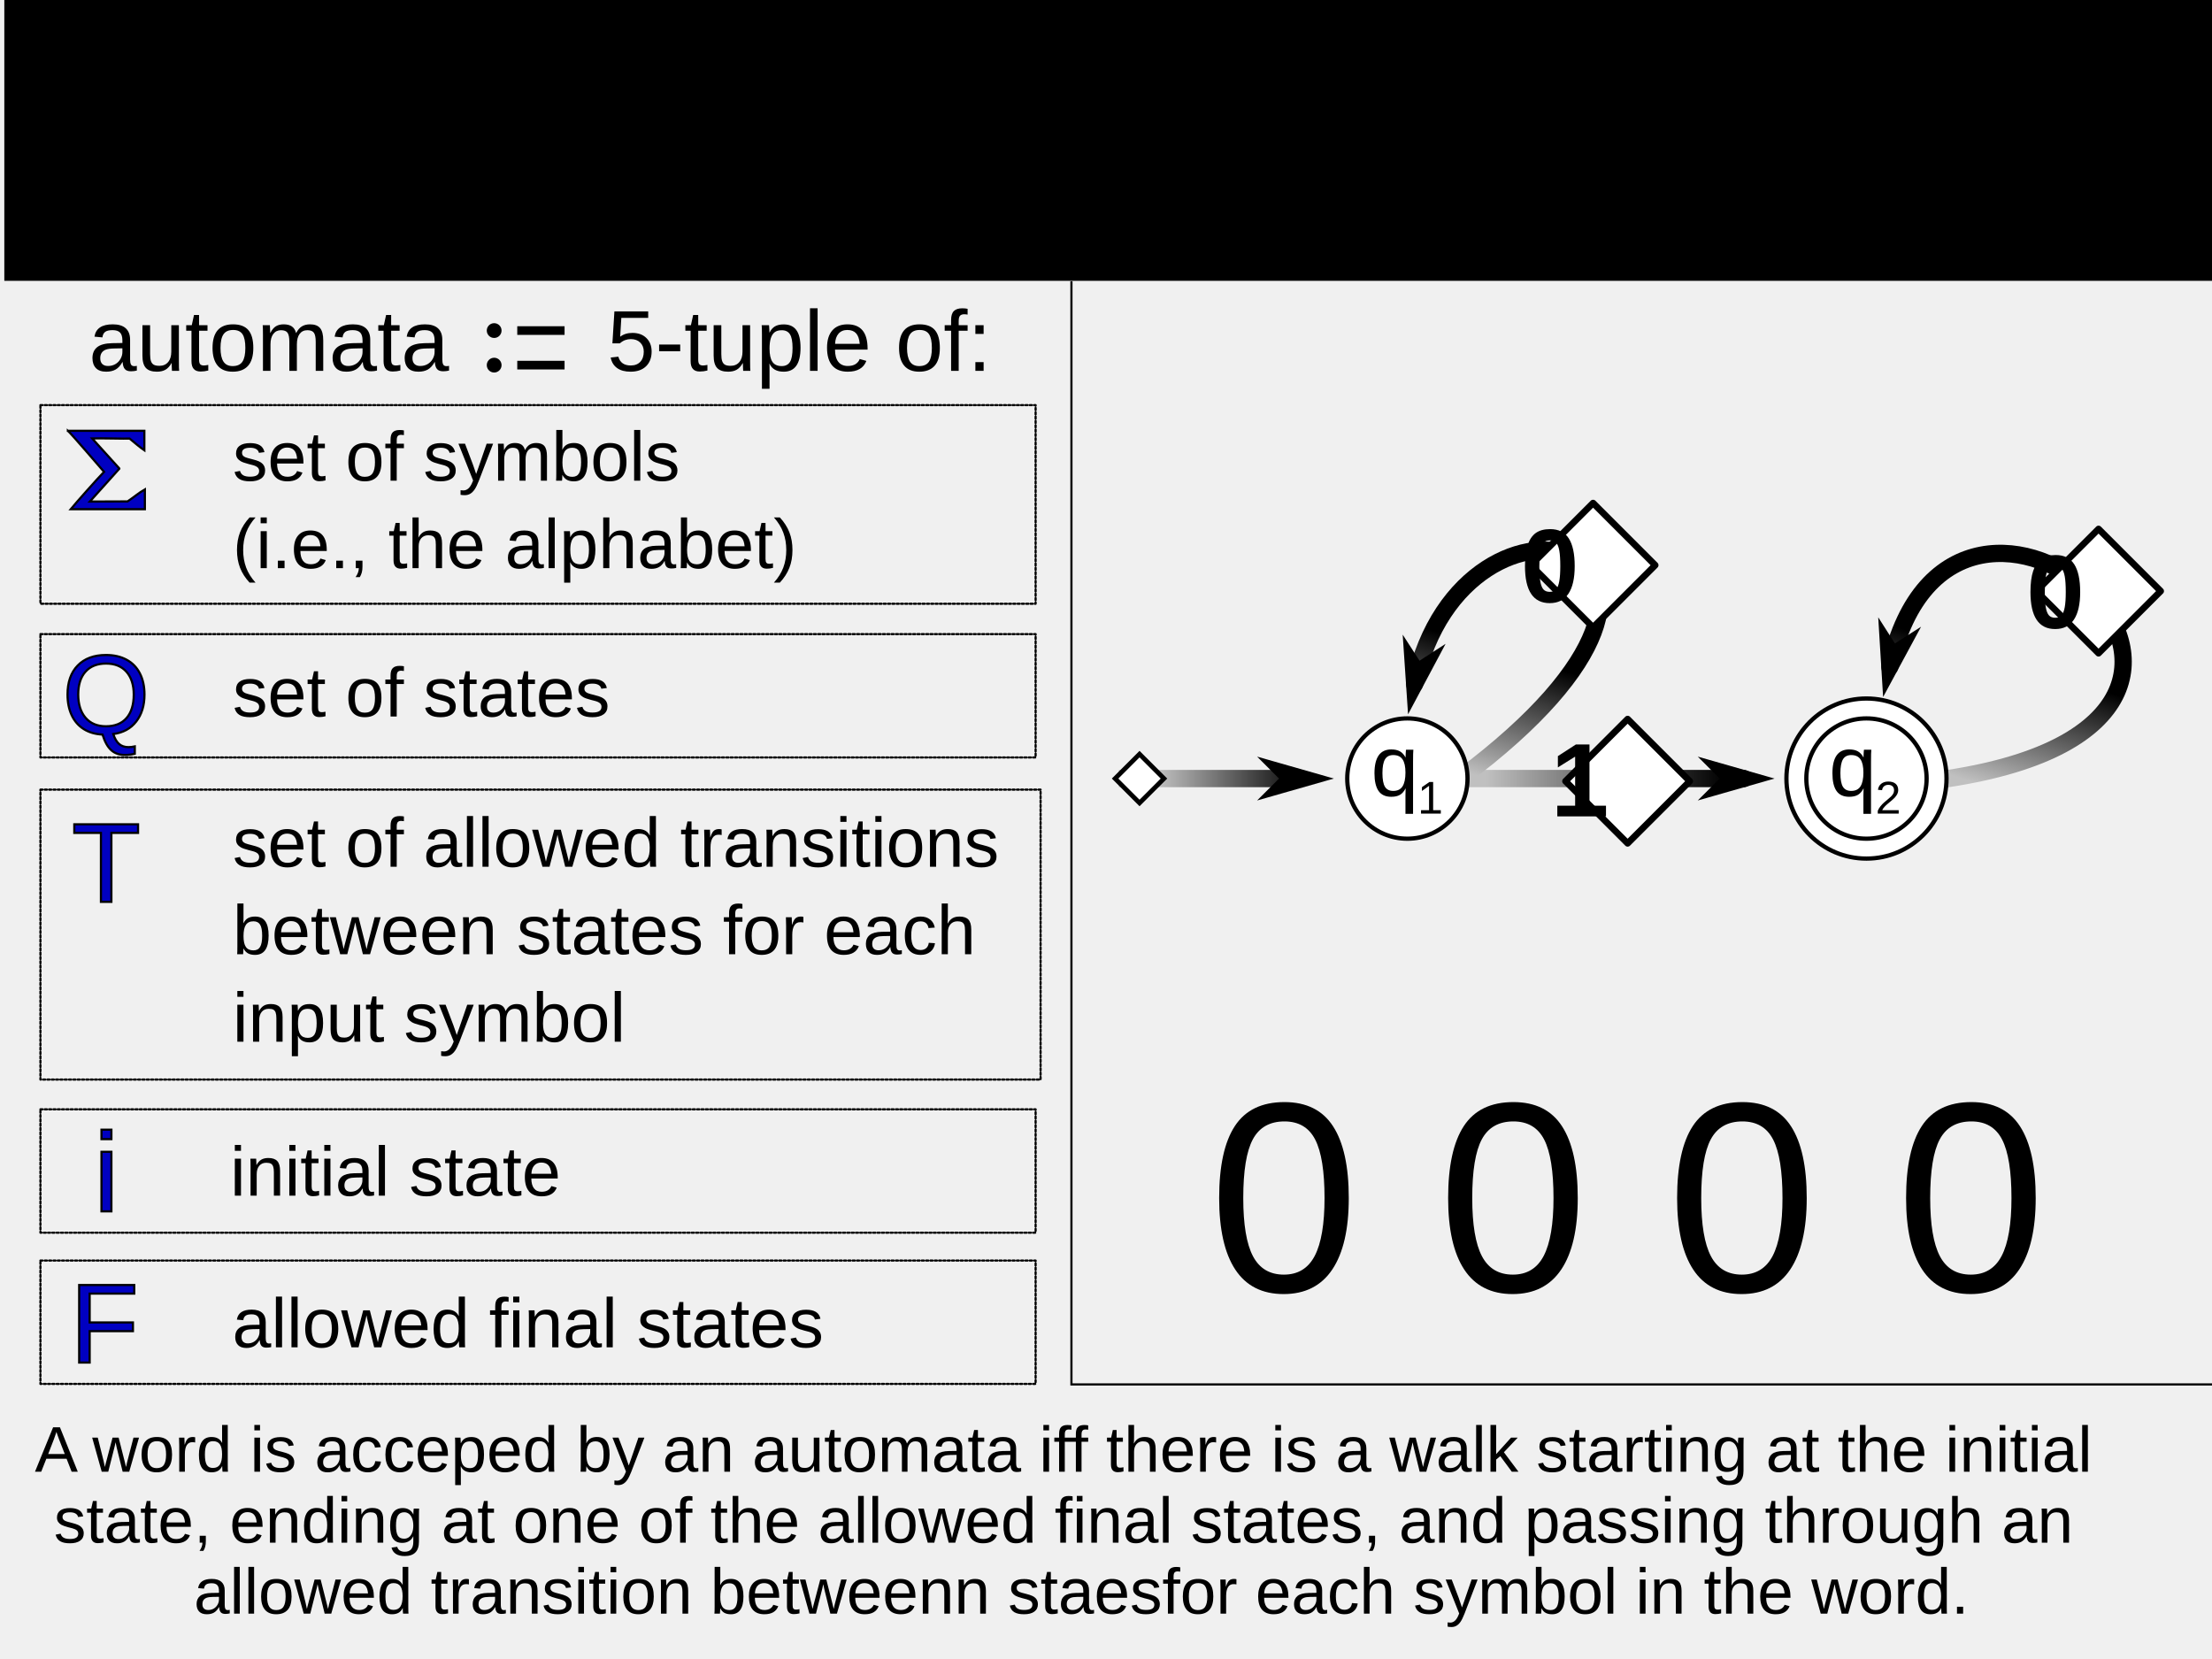
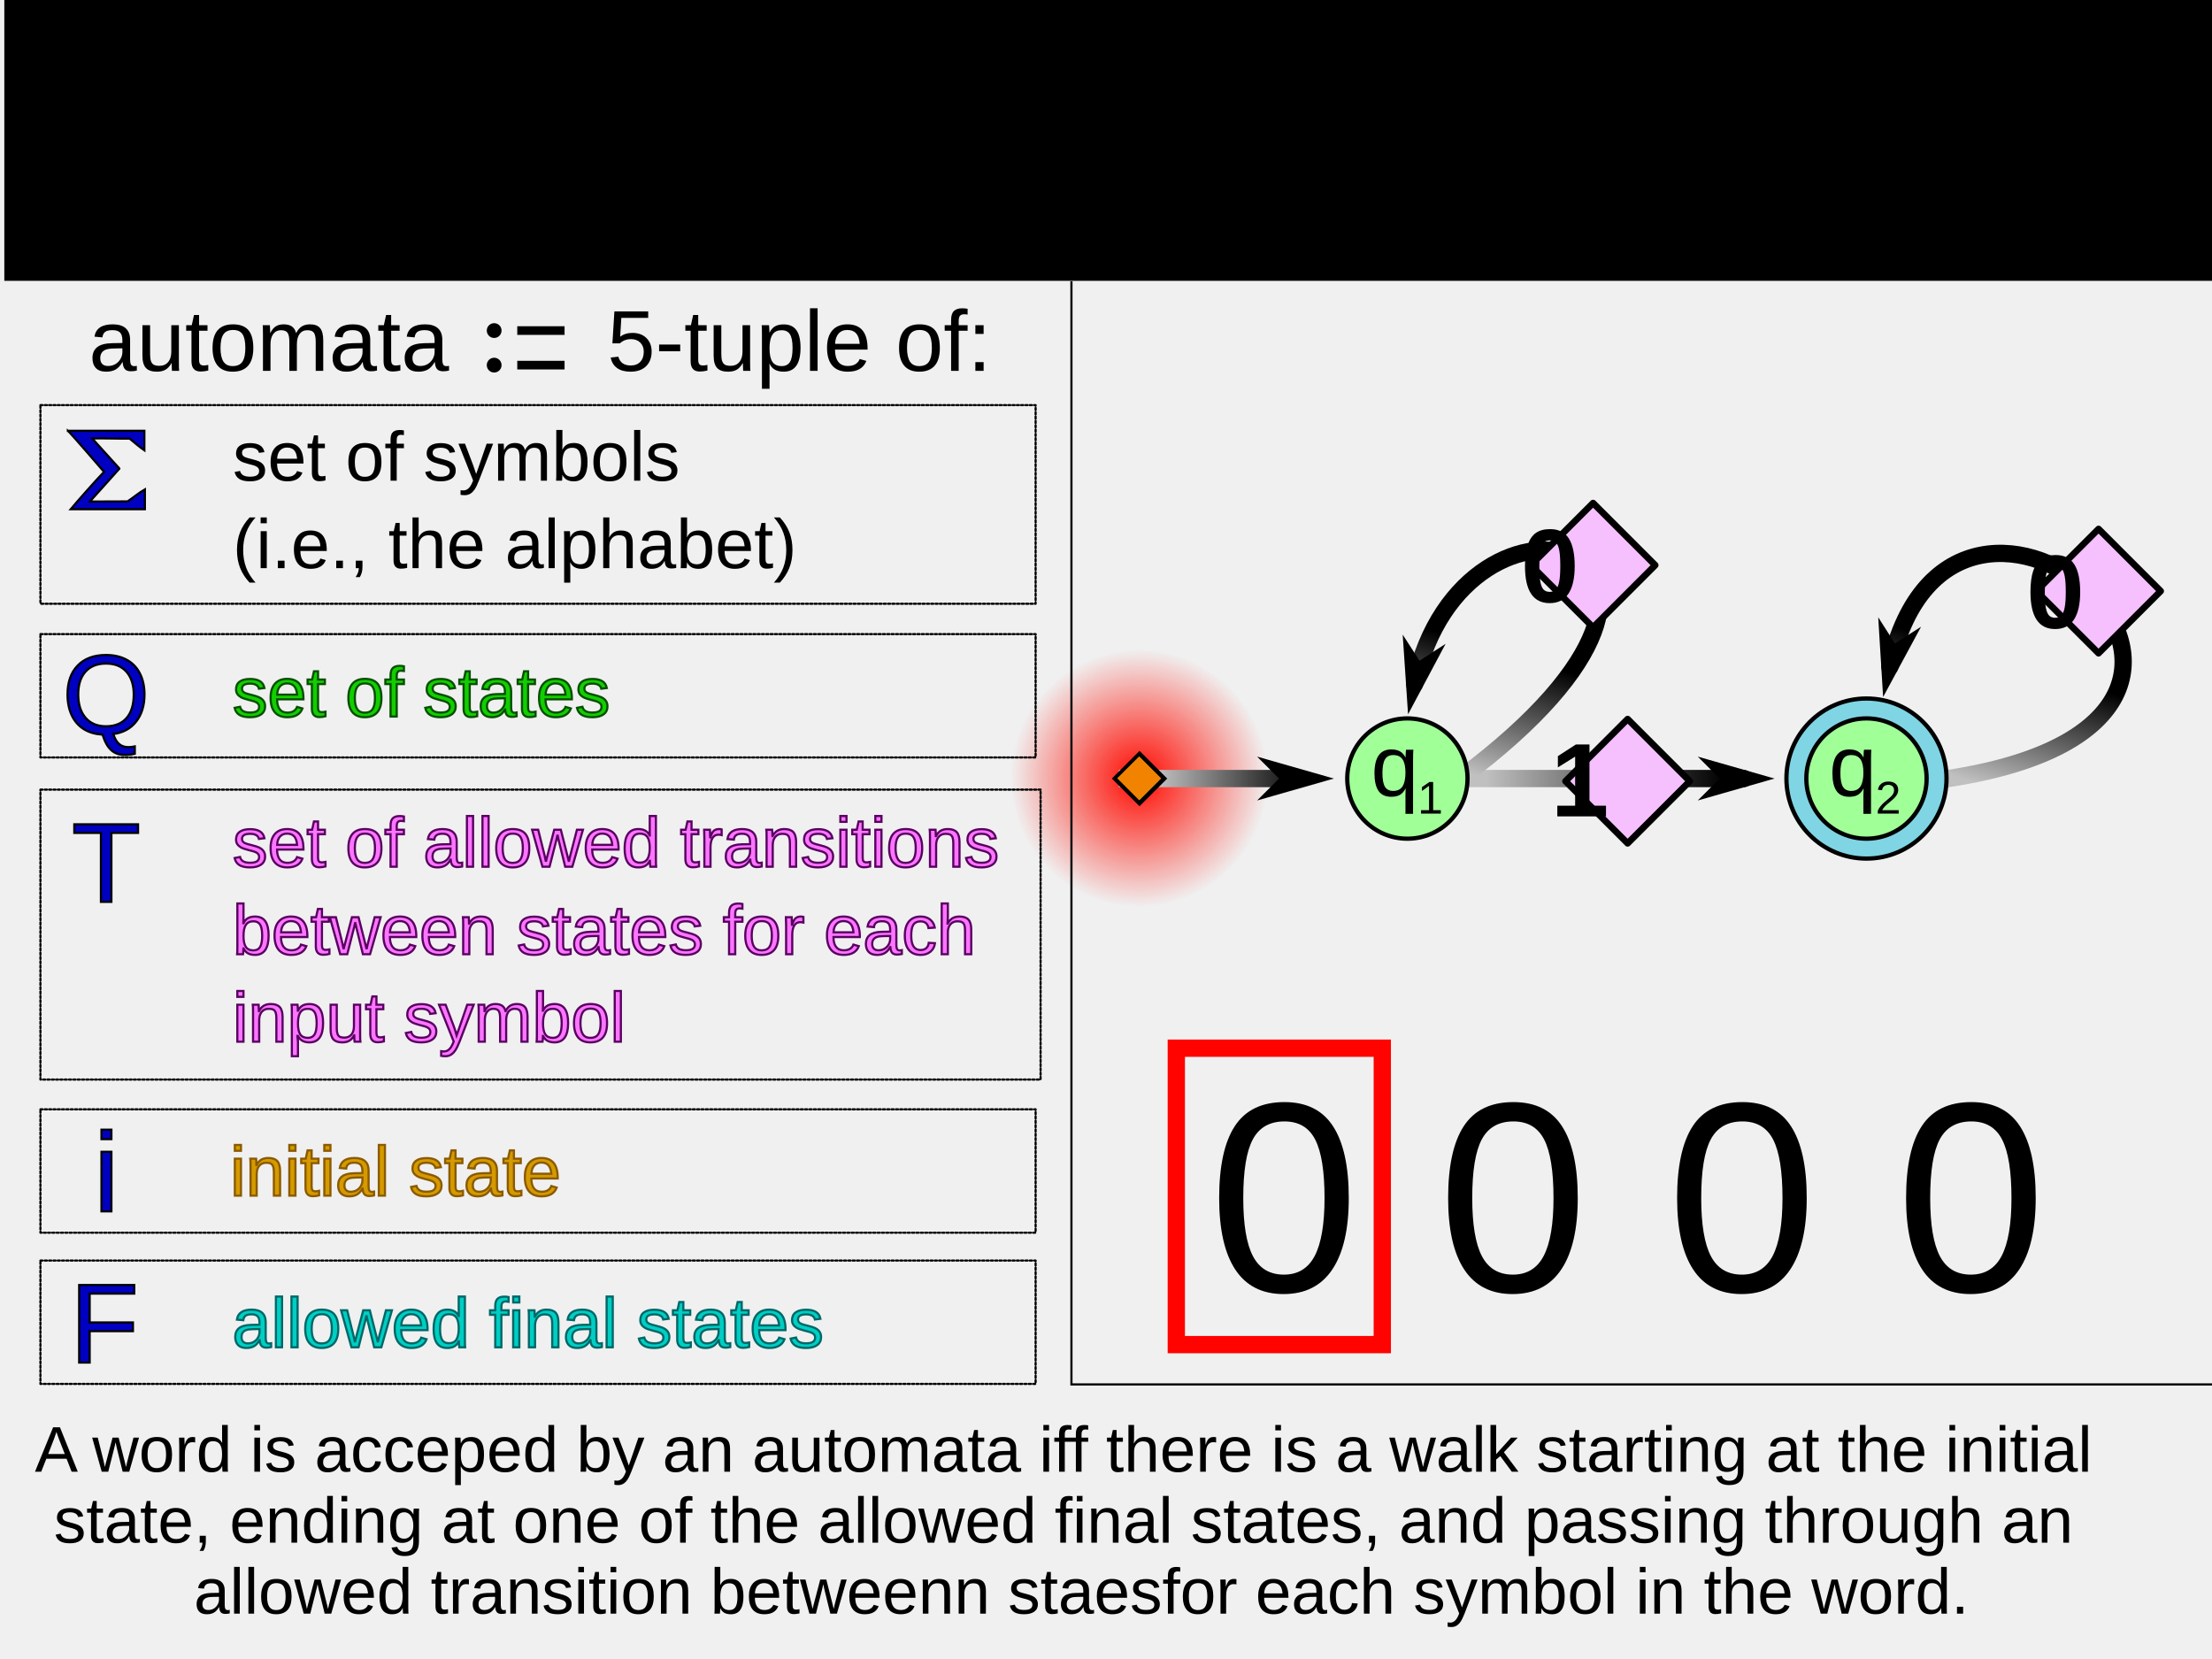
<svg xmlns="http://www.w3.org/2000/svg" xmlns:xlink="http://www.w3.org/1999/xlink" height="768" width="1024" id="svg2" version="1.1">
  <defs id="defs26765">
+     <linearGradient id="linearGradient10041">
+       <stop style="stop-color:#ff0a00;stop-opacity:1;" offset="0" id="stop10043" />
+       <stop style="stop-color:#ff0a00;stop-opacity:0;" offset="1" id="stop10045" />
+     </linearGradient>
    <marker orient="auto" refY="0.0" refX="0.0" id="EmptyDiamondSstart" style="overflow:visible">
      <path id="path7055" d="M 0,-7.071 L -7.071,0 L 0,7.071 L 7.071,0 L 0,-7.071 z " style="fill-rule:evenodd;fill:#FFFFFF;stroke:#000000;stroke-width:1.0pt;marker-start:none" transform="scale(0.2) translate(6,0)" />
    </marker>
    <linearGradient id="linearGradient8340">
      <stop style="stop-color:#c0c0c0;stop-opacity:1;" offset="0" id="stop8342" />
      <stop style="stop-color:#000000;stop-opacity:1;" offset="1" id="stop8344" />
    </linearGradient>
    <marker orient="auto" refY="0.0" refX="0.0" id="Arrow1Send" style="overflow:visible;">
      <path id="path6948" d="M 0.0,0.0 L 5.0,-5.0 L -12.5,0.0 L 5.0,5.0 L 0.0,0.0 z " style="fill-rule:evenodd;stroke:#000000;stroke-width:1.0pt;marker-start:none;" transform="scale(0.2) rotate(180) translate(6,0)" />
    </marker>
    <marker orient="auto" refY="0.0" refX="0.0" id="EmptyDiamondM" style="overflow:visible">
      <path id="path7043" d="M 0,-7.071 L -7.071,0 L 0,7.071 L 7.071,0 L 0,-7.071 z " style="fill-rule:evenodd;fill:#FFFFFF;stroke:#000000;stroke-width:1.0pt;marker-start:none" transform="scale(0.4)" />
    </marker>
    <marker orient="auto" refY="0.0" refX="0.0" id="Arrow1Mend" style="overflow:visible;">
      <path id="path6942" d="M 0.0,0.0 L 5.0,-5.0 L -12.5,0.0 L 5.0,5.0 L 0.0,0.0 z " style="fill-rule:evenodd;stroke:#000000;stroke-width:1.0pt;marker-start:none;" transform="scale(0.4) rotate(180) translate(10,0)" />
    </marker>
    <linearGradient xlink:href="#linearGradient8340" id="linearGradient8346" x1="697.925" y1="320.413" x2="808.607" y2="320.413" gradientUnits="userSpaceOnUse" gradientTransform="translate(-10,40)" />
    <linearGradient xlink:href="#linearGradient8340" id="linearGradient8730" x1="546.186" y1="320.413" x2="614.607" y2="320.413" gradientUnits="userSpaceOnUse" gradientTransform="translate(-10,40)" />
    <linearGradient xlink:href="#linearGradient8340" id="linearGradient8736" gradientUnits="userSpaceOnUse" x1="697.925" y1="320.413" x2="715.146" y2="264.719" gradientTransform="translate(-10,40)" />
    <linearGradient xlink:href="#linearGradient8340" id="linearGradient8804" gradientUnits="userSpaceOnUse" x1="697.925" y1="320.413" x2="715.146" y2="264.719" gradientTransform="translate(210,40)" />
+     <radialGradient xlink:href="#linearGradient10041" id="radialGradient10047" cx="653.53" cy="365.649" fx="653.53" fy="365.649" r="40.7" gradientUnits="userSpaceOnUse" />
  </defs>
+   <path style="fill:url(#radialGradient10047);fill-opacity:1;stroke:none" id="path10039" d="m 694.23,365.649 a 40.7,40.7 0 1 1 -81.401,0 40.7,40.7 0 1 1 81.401,0 z" transform="matrix(1.4641,0,0,1.4641,-429.4835,-175.0466)" />
  <path id="path8792" d="m 901.925,360.413 c 183.313,-28.09 2.059,-184.011 -27.101,-51.7" style="fill:none;stroke:url(#linearGradient8804);stroke-width:8;stroke-linecap:round;stroke-linejoin:miter;stroke-miterlimit:4;stroke-opacity:1;stroke-dasharray:none;marker-start:none;marker-end:url(#Arrow1Send)" />
-   <path d="m 621.42,232.812 a 42.432,42.432 0 1 1 -84.864,0 42.432,42.432 0 1 1 84.864,0 z" id="path8142" style="fill:#ffffff;fill-opacity:1;stroke:#000000;stroke-width:2.254;stroke-linecap:round;stroke-linejoin:round;stroke-miterlimit:4;stroke-opacity:1;stroke-dasharray:none;stroke-dashoffset:0" transform="matrix(0.8732691,0,0,0.8732691,358.4321,157.1056)" />
+   <path d="m 621.42,232.812 a 42.432,42.432 0 1 1 -84.864,0 42.432,42.432 0 1 1 84.864,0 z" id="path8142" style="fill:#7fd5e4;fill-opacity:1;stroke:#000000;stroke-width:2.254;stroke-linecap:round;stroke-linejoin:round;stroke-miterlimit:4;stroke-opacity:1;stroke-dasharray:none;stroke-dashoffset:0" transform="matrix(0.8732691,0,0,0.8732691,358.4321,157.1056)" />
  <rect y="-3.0517578e-05" x="2" width="1022" style="fill:#000000;fill-opacity:1;stroke:none;display:inline" id="rect3686" height="130" />
  <path style="font-size:12px;fill:#0000c1;fill-opacity:1;stroke:#000000;stroke-opacity:1" id="path608" d="m 31.426,199.428 c 1.946,1.757 13.355,15.135 16.739,18.997 -3.385,3.525 -12.826,14.131 -15.424,17.294 l 34.329,0 0,-9.171 c -3.045,1.733 -5.063,3.625 -8.014,5.567 l -17.464,0.067 13.636,-15.198 0,-0.131 -12.559,-13.888 c 3.934,-0.149 15.493,0.201 17.344,0.074 1.897,1.584 4.566,3.881 6.818,5.429 l 0,-9.04 -35.406,0 z" />
  <text xml:space="preserve" style="font-size:32.4px;font-style:normal;font-variant:normal;font-weight:normal;font-stretch:normal;text-align:start;line-height:125%;letter-spacing:0px;word-spacing:0px;writing-mode:lr-tb;text-anchor:start;fill:#000000;fill-opacity:1;stroke:none;font-family:Arial;-inkscape-font-specification:Arial" x="107.695" y="222.516" id="text6268">
    <tspan x="107.695" y="222.516" id="tspan6272">set of symbols</tspan>
    <tspan x="107.695" y="263.016" id="tspan6276">(i.e., the alphabet)</tspan>
  </text>
-   <text id="text6280" y="331.703" x="107.695" style="font-size:32.4px;font-style:normal;font-variant:normal;font-weight:normal;font-stretch:normal;text-align:start;line-height:125%;letter-spacing:0px;word-spacing:0px;writing-mode:lr-tb;text-anchor:start;fill:#000000;fill-opacity:1;stroke:none;font-family:Arial;-inkscape-font-specification:Arial" xml:space="preserve">
+   <text id="text6280" y="331.703" x="107.695" style="font-size:32.4px;font-style:normal;font-variant:normal;font-weight:normal;font-stretch:normal;text-align:start;line-height:125%;letter-spacing:0px;word-spacing:0px;writing-mode:lr-tb;text-anchor:start;fill:#12ce00;fill-opacity:1;stroke:#064e00;font-family:Arial;-inkscape-font-specification:Arial;stroke-opacity:1" xml:space="preserve">
    <tspan id="tspan6284" y="331.703" x="107.695">set of states</tspan>
  </text>
  <text xml:space="preserve" style="font-size:52.181px;font-style:normal;font-variant:normal;font-weight:normal;font-stretch:normal;text-align:start;line-height:125%;letter-spacing:0px;word-spacing:0px;writing-mode:lr-tb;text-anchor:start;fill:#0000c1;fill-opacity:1;stroke:#000000;stroke-opacity:1;font-family:Arial;-inkscape-font-specification:Arial" x="28.789" y="339.653" id="text6288">
    <tspan id="tspan6290" x="28.789" y="339.653">Q</tspan>
  </text>
-   <text xml:space="preserve" style="font-size:32.4px;font-style:normal;font-variant:normal;font-weight:normal;font-stretch:normal;text-align:start;line-height:125%;letter-spacing:0px;word-spacing:0px;writing-mode:lr-tb;text-anchor:start;fill:#000000;fill-opacity:1;stroke:none;font-family:Arial;-inkscape-font-specification:Arial" x="107.695" y="401.233" id="text6292">
+   <text xml:space="preserve" style="font-size:32.4px;font-style:normal;font-variant:normal;font-weight:normal;font-stretch:normal;text-align:start;line-height:125%;letter-spacing:0px;word-spacing:0px;writing-mode:lr-tb;text-anchor:start;fill:#fb75ff;fill-opacity:1;stroke:#590061;font-family:Arial;-inkscape-font-specification:Arial;stroke-opacity:1" x="107.695" y="401.233" id="text6292">
    <tspan x="107.695" y="401.233" id="tspan6294">set of allowed transitions</tspan>
    <tspan x="107.695" y="441.733" id="tspan6300">between states for each</tspan>
    <tspan x="107.695" y="482.233" id="tspan6302">input symbol</tspan>
  </text>
  <text id="text6296" y="417.497" x="33.223" style="font-size:52.181px;font-style:normal;font-variant:normal;font-weight:normal;font-stretch:normal;text-align:start;line-height:125%;letter-spacing:0px;word-spacing:0px;writing-mode:lr-tb;text-anchor:start;fill:#0000c1;fill-opacity:1;stroke:#000000;stroke-opacity:1;font-family:Arial;-inkscape-font-specification:Arial" xml:space="preserve">
    <tspan y="417.497" x="33.223" id="tspan6298">T</tspan>
  </text>
  <text xml:space="preserve" style="font-size:52.181px;font-style:normal;font-variant:normal;font-weight:normal;font-stretch:normal;text-align:start;line-height:125%;letter-spacing:0px;word-spacing:0px;writing-mode:lr-tb;text-anchor:start;fill:#0000c1;fill-opacity:1;stroke:#000000;stroke-opacity:1;font-family:Arial;-inkscape-font-specification:Arial" x="43.491" y="560.774" id="text6304">
    <tspan id="tspan6306" x="43.491" y="560.774">i</tspan>
  </text>
-   <text id="text6308" y="553.505" x="106.54" style="font-size:32.4px;font-style:normal;font-variant:normal;font-weight:normal;font-stretch:normal;text-align:start;line-height:125%;letter-spacing:0px;word-spacing:0px;writing-mode:lr-tb;text-anchor:start;fill:#000000;fill-opacity:1;stroke:none;font-family:Arial;-inkscape-font-specification:Arial" xml:space="preserve">
+   <text id="text6308" y="553.505" x="106.54" style="font-size:32.4px;font-style:normal;font-variant:normal;font-weight:normal;font-stretch:normal;text-align:start;line-height:125%;letter-spacing:0px;word-spacing:0px;writing-mode:lr-tb;text-anchor:start;fill:#d49a00;fill-opacity:1;stroke:#8b5a00;font-family:Arial;-inkscape-font-specification:Arial;stroke-opacity:1" xml:space="preserve">
    <tspan id="tspan6314" y="553.505" x="106.54">initial state</tspan>
  </text>
  <text id="text6321" y="630.774" x="32.369" style="font-size:52.181px;font-style:normal;font-variant:normal;font-weight:normal;font-stretch:normal;text-align:start;line-height:125%;letter-spacing:0px;word-spacing:0px;writing-mode:lr-tb;text-anchor:start;fill:#0000c1;fill-opacity:1;stroke:#000000;stroke-opacity:1;font-family:Arial;-inkscape-font-specification:Arial" xml:space="preserve">
    <tspan y="630.774" x="32.369" id="tspan6323">F</tspan>
  </text>
-   <text xml:space="preserve" style="font-size:32.4px;font-style:normal;font-variant:normal;font-weight:normal;font-stretch:normal;text-align:start;line-height:125%;letter-spacing:0px;word-spacing:0px;writing-mode:lr-tb;text-anchor:start;fill:#000000;fill-opacity:1;stroke:none;font-family:Arial;-inkscape-font-specification:Arial" x="107.521" y="623.703" id="text6325">
+   <text xml:space="preserve" style="font-size:32.4px;font-style:normal;font-variant:normal;font-weight:normal;font-stretch:normal;text-align:start;line-height:125%;letter-spacing:0px;word-spacing:0px;writing-mode:lr-tb;text-anchor:start;fill:#00cec3;fill-opacity:1;stroke:#006767;font-family:Arial;-inkscape-font-specification:Arial;stroke-opacity:1" x="107.521" y="623.703" id="text6325">
    <tspan x="107.521" y="623.703" id="tspan6327">allowed final states</tspan>
  </text>
  <path style="fill:none;stroke:#000000;stroke-width:1px;stroke-linecap:butt;stroke-linejoin:miter;stroke-opacity:1" d="m 496,130.178 0,510.715 529.936,0" id="path6329" />
  <g id="g6881" transform="translate(-18.19558,0)">
    <text id="text5954" y="171.675" x="59.293" style="font-size:40px;font-style:normal;font-variant:normal;font-weight:normal;font-stretch:normal;text-align:start;line-height:125%;letter-spacing:0px;word-spacing:0px;writing-mode:lr-tb;text-anchor:start;fill:#000000;fill-opacity:1;stroke:none;font-family:Arial;-inkscape-font-specification:Arial" xml:space="preserve">
      <tspan y="171.675" x="59.293" id="tspan5956">automata</tspan>
    </text>
    <path transform="translate(-0.786909,-172.8602)" d="m 251.169,325.889 c 0,1.89 -1.532,3.422 -3.422,3.422 -1.89,0 -3.422,-1.532 -3.422,-3.422 0,-1.89 1.532,-3.422 3.422,-3.422 1.89,0 3.422,1.532 3.422,3.422 z" id="path3066" style="fill:#000000;fill-opacity:1;stroke:none" />
    <path style="fill:#000000;fill-opacity:1;stroke:none" id="path3074" d="m 251.169,325.889 c 0,1.89 -1.532,3.422 -3.422,3.422 -1.89,0 -3.422,-1.532 -3.422,-3.422 0,-1.89 1.532,-3.422 3.422,-3.422 1.89,0 3.422,1.532 3.422,3.422 z" transform="translate(-0.786909,-156.8602)" />
    <g transform="translate(71.21309,-138.8602)" id="g4358">
      <path style="fill:none;stroke:#000000;stroke-width:4;stroke-linecap:butt;stroke-linejoin:miter;stroke-miterlimit:4;stroke-opacity:1;stroke-dasharray:none" d="m 186.438,291.889 21.9,0" id="path3070" />
      <path id="path3076" d="m 186.438,307.889 21.9,0" style="fill:none;stroke:#000000;stroke-width:4;stroke-linecap:butt;stroke-linejoin:miter;stroke-miterlimit:4;stroke-opacity:1;stroke-dasharray:none" />
    </g>
    <text xml:space="preserve" style="font-size:40px;font-style:normal;font-variant:normal;font-weight:normal;font-stretch:normal;text-align:start;line-height:125%;letter-spacing:0px;word-spacing:0px;writing-mode:lr-tb;text-anchor:start;fill:#000000;fill-opacity:1;stroke:none;font-family:Arial;-inkscape-font-specification:Arial" x="299.293" y="171.675" id="text6331">
      <tspan id="tspan6333" x="299.293" y="171.675">5-tuple of:</tspan>
    </text>
  </g>
  <rect style="fill:none;stroke:#000000;stroke-width:1;stroke-linecap:round;stroke-linejoin:round;stroke-miterlimit:4;stroke-opacity:1;stroke-dasharray:1, 1;stroke-dashoffset:0" id="rect6843" width="460.703" height="91.947" x="18.715" y="187.546" />
  <rect y="293.546" x="18.715" height="57.104" width="460.703" id="rect6845" style="fill:none;stroke:#000000;stroke-width:1;stroke-linecap:round;stroke-linejoin:round;stroke-miterlimit:4;stroke-opacity:1;stroke-dasharray:1, 1;stroke-dashoffset:0" />
  <rect y="365.546" x="18.715" height="134.212" width="463.002" id="rect6847" style="fill:none;stroke:#000000;stroke-width:1;stroke-linecap:round;stroke-linejoin:round;stroke-miterlimit:4;stroke-opacity:1;stroke-dasharray:1, 1;stroke-dashoffset:0" />
  <rect style="fill:none;stroke:#000000;stroke-width:1;stroke-linecap:round;stroke-linejoin:round;stroke-miterlimit:4;stroke-opacity:1;stroke-dasharray:1, 1;stroke-dashoffset:0" id="rect6849" width="460.703" height="57.104" x="18.715" y="513.546" />
  <rect y="583.546" x="18.715" height="57.104" width="460.703" id="rect6851" style="fill:none;stroke:#000000;stroke-width:1;stroke-linecap:round;stroke-linejoin:round;stroke-miterlimit:4;stroke-opacity:1;stroke-dasharray:1, 1;stroke-dashoffset:0" />
  <text xml:space="preserve" style="font-size:29.866px;font-style:normal;font-variant:normal;font-weight:normal;font-stretch:normal;text-align:center;line-height:110%;letter-spacing:0px;word-spacing:0px;writing-mode:lr-tb;text-anchor:middle;fill:#000000;fill-opacity:1;stroke:none;font-family:Arial;-inkscape-font-specification:Arial" x="513.079" y="681.287" id="text6853">
    <tspan id="tspan6894" x="513.079" y="681.287">A word is acceped by an automata iff there is a walk starting at the initial</tspan>
    <tspan id="tspan6896" x="513.079" y="714.139">state, ending at one of the allowed final states, and passing through an</tspan>
    <tspan x="513.079" y="746.991" id="tspan6904">allowed transition betweenn staesfor each symbol in the word.</tspan>
  </text>
-   <path transform="matrix(0.6561,0,0,0.6561,484.1704,207.6652)" style="fill:#ffffff;fill-opacity:1;stroke:#000000;stroke-width:3;stroke-linecap:round;stroke-linejoin:round;stroke-miterlimit:4;stroke-opacity:1;stroke-dasharray:none;stroke-dashoffset:0" id="path6910" d="m 621.42,232.812 a 42.432,42.432 0 1 1 -84.864,0 42.432,42.432 0 1 1 84.864,0 z" />
+   <path transform="matrix(0.6561,0,0,0.6561,484.1704,207.6652)" style="fill:#a1ff98;fill-opacity:1;stroke:#000000;stroke-width:3;stroke-linecap:round;stroke-linejoin:round;stroke-miterlimit:4;stroke-opacity:1;stroke-dasharray:none;stroke-dashoffset:0" id="path6910" d="m 621.42,232.812 a 42.432,42.432 0 1 1 -84.864,0 42.432,42.432 0 1 1 84.864,0 z" />
  <text xml:space="preserve" style="font-size:125.537px;font-style:normal;font-variant:normal;font-weight:normal;font-stretch:normal;text-align:start;line-height:125%;letter-spacing:0px;word-spacing:0px;writing-mode:lr-tb;text-anchor:start;fill:#000000;fill-opacity:1;stroke:none;font-family:Arial;-inkscape-font-specification:Arial" x="559.48" y="597.846" id="text6912">
    <tspan id="tspan6914" x="559.48" y="597.846">0</tspan>
  </text>
  <text id="text6916" y="597.846" x="665.48" style="font-size:125.537px;font-style:normal;font-variant:normal;font-weight:normal;font-stretch:normal;text-align:start;line-height:125%;letter-spacing:0px;word-spacing:0px;writing-mode:lr-tb;text-anchor:start;fill:#000000;fill-opacity:1;stroke:none;font-family:Arial;-inkscape-font-specification:Arial" xml:space="preserve">
    <tspan y="597.846" x="665.48" id="tspan6918">0</tspan>
  </text>
  <text xml:space="preserve" style="font-size:125.537px;font-style:normal;font-variant:normal;font-weight:normal;font-stretch:normal;text-align:start;line-height:125%;letter-spacing:0px;word-spacing:0px;writing-mode:lr-tb;text-anchor:start;fill:#000000;fill-opacity:1;stroke:none;font-family:Arial;-inkscape-font-specification:Arial" x="771.48" y="597.846" id="text6920">
    <tspan id="tspan6922" x="771.48" y="597.846">0</tspan>
  </text>
  <text id="text6924" y="597.846" x="877.48" style="font-size:125.537px;font-style:normal;font-variant:normal;font-weight:normal;font-stretch:normal;text-align:start;line-height:125%;letter-spacing:0px;word-spacing:0px;writing-mode:lr-tb;text-anchor:start;fill:#000000;fill-opacity:1;stroke:none;font-family:Arial;-inkscape-font-specification:Arial" xml:space="preserve">
    <tspan y="597.846" x="877.48" id="tspan6926">0</tspan>
  </text>
  <path style="fill:none;stroke:url(#linearGradient8730);stroke-width:8;stroke-linecap:butt;stroke-linejoin:miter;stroke-miterlimit:4;stroke-opacity:1;stroke-dasharray:none;marker-start:url(#EmptyDiamondSstart);marker-end:url(#Arrow1Send)" d="m 517.925,360.413 85.282,0" id="path6928" />
  <path id="path7956" d="m 677.925,360.413 129.282,0" style="fill:none;stroke:url(#linearGradient8346);stroke-width:8;stroke-linecap:round;stroke-linejoin:miter;stroke-miterlimit:4;stroke-opacity:1;stroke-dasharray:none;marker-start:none;marker-end:url(#Arrow1Send)" />
  <path style="fill:none;stroke:url(#linearGradient8736);stroke-width:8;stroke-linecap:round;stroke-linejoin:miter;stroke-miterlimit:4;stroke-opacity:1;stroke-dasharray:none;marker-start:none;marker-end:url(#Arrow1Send)" d="m 675.925,360.413 c 146.167,-108.843 1.73,-150.267 -21.101,-43.7" id="path8732" />
-   <path style="fill:#ffffff;fill-opacity:1;stroke:#000000;stroke-width:3;stroke-linecap:round;stroke-linejoin:round;stroke-miterlimit:4;stroke-opacity:1;stroke-dasharray:none;stroke-dashoffset:0" id="path6906" d="m 621.42,232.812 a 42.432,42.432 0 1 1 -84.864,0 42.432,42.432 0 1 1 84.864,0 z" transform="matrix(0.6561,0,0,0.6561,271.6455,207.6652)" />
-   <rect style="fill:#ffffff;fill-opacity:1;stroke:#000000;stroke-width:3.041;stroke-linecap:round;stroke-linejoin:round;stroke-miterlimit:4;stroke-opacity:1;stroke-dasharray:none;stroke-dashoffset:0" id="rect8752" width="40.689" height="40.689" x="316.123" y="686.139" transform="matrix(0.7071068,-0.7071068,0.7071068,0.7071068,0,0)" />
+   <path style="fill:#a1ff98;fill-opacity:1;stroke:#000000;stroke-width:3;stroke-linecap:round;stroke-linejoin:round;stroke-miterlimit:4;stroke-opacity:1;stroke-dasharray:none;stroke-dashoffset:0" id="path6906" d="m 621.42,232.812 a 42.432,42.432 0 1 1 -84.864,0 42.432,42.432 0 1 1 84.864,0 z" transform="matrix(0.6561,0,0,0.6561,271.6455,207.6652)" />
+   <rect style="fill:#f6c0ff;fill-opacity:1;stroke:#000000;stroke-width:3.041;stroke-linecap:round;stroke-linejoin:round;stroke-miterlimit:4;stroke-opacity:1;stroke-dasharray:none;stroke-dashoffset:0" id="rect8752" width="40.689" height="40.689" x="316.123" y="686.139" transform="matrix(0.7071068,-0.7071068,0.7071068,0.7071068,0,0)" />
  <text xml:space="preserve" style="font-size:48.4px;font-style:normal;font-variant:normal;font-weight:bold;font-stretch:normal;text-align:center;line-height:125%;letter-spacing:0px;word-spacing:0px;writing-mode:lr-tb;text-anchor:middle;fill:#000000;fill-opacity:1;stroke:none;font-family:Arial;-inkscape-font-specification:Arial Bold" x="737.667" y="278.739" id="text8754">
    <tspan id="tspan8756" x="737.667" y="278.739">0</tspan>
  </text>
-   <rect transform="matrix(0.7071068,-0.7071068,0.7071068,0.7071068,0,0)" y="768.164" x="256.726" height="40.689" width="40.689" id="rect8776" style="fill:#ffffff;fill-opacity:1;stroke:#000000;stroke-width:3.041;stroke-linecap:round;stroke-linejoin:round;stroke-miterlimit:4;stroke-opacity:1;stroke-dasharray:none;stroke-dashoffset:0" />
+   <rect transform="matrix(0.7071068,-0.7071068,0.7071068,0.7071068,0,0)" y="768.164" x="256.726" height="40.689" width="40.689" id="rect8776" style="fill:#f6c0ff;fill-opacity:1;stroke:#000000;stroke-width:3.041;stroke-linecap:round;stroke-linejoin:round;stroke-miterlimit:4;stroke-opacity:1;stroke-dasharray:none;stroke-dashoffset:0" />
  <text id="text8778" y="377.919" x="751.51" style="font-size:48.4px;font-style:normal;font-variant:normal;font-weight:bold;font-stretch:normal;text-align:center;line-height:125%;letter-spacing:0px;word-spacing:0px;writing-mode:lr-tb;text-anchor:middle;fill:#000000;fill-opacity:1;stroke:none;font-family:Arial;-inkscape-font-specification:Arial Bold" xml:space="preserve">
    <tspan y="377.919" x="751.51" id="tspan8780">1</tspan>
  </text>
-   <rect transform="matrix(0.7071068,-0.7071068,0.7071068,0.7071068,0,0)" y="860.087" x="473.101" height="40.689" width="40.689" id="rect8794" style="fill:#ffffff;fill-opacity:1;stroke:#000000;stroke-width:3.041;stroke-linecap:round;stroke-linejoin:round;stroke-miterlimit:4;stroke-opacity:1;stroke-dasharray:none;stroke-dashoffset:0" />
+   <rect transform="matrix(0.7071068,-0.7071068,0.7071068,0.7071068,0,0)" y="860.087" x="473.101" height="40.689" width="40.689" id="rect8794" style="fill:#f6c0ff;fill-opacity:1;stroke:#000000;stroke-width:3.041;stroke-linecap:round;stroke-linejoin:round;stroke-miterlimit:4;stroke-opacity:1;stroke-dasharray:none;stroke-dashoffset:0" />
  <text id="text8796" y="290.739" x="971.667" style="font-size:48.4px;font-style:normal;font-variant:normal;font-weight:bold;font-stretch:normal;text-align:center;line-height:125%;letter-spacing:0px;word-spacing:0px;writing-mode:lr-tb;text-anchor:middle;fill:#000000;fill-opacity:1;stroke:none;font-family:Arial;-inkscape-font-specification:Arial Bold" xml:space="preserve">
    <tspan y="290.739" x="971.667" id="tspan8798">0</tspan>
  </text>
  <text xml:space="preserve" style="font-size:40px;font-style:normal;font-variant:normal;font-weight:normal;font-stretch:normal;text-align:start;line-height:125%;letter-spacing:0px;word-spacing:0px;writing-mode:lr-tb;text-anchor:start;fill:#000000;fill-opacity:1;stroke:none;font-family:Arial;-inkscape-font-specification:Arial" x="634.597" y="368.465" id="text8806">
    <tspan id="tspan8808" x="634.597" y="368.465">q</tspan>
  </text>
  <text xml:space="preserve" style="font-size:21.258px;font-style:normal;font-variant:normal;font-weight:normal;font-stretch:normal;text-align:start;line-height:125%;letter-spacing:0px;word-spacing:0px;writing-mode:lr-tb;text-anchor:start;fill:#000000;fill-opacity:1;stroke:none;font-family:Arial;-inkscape-font-specification:Arial" x="656.209" y="376.641" id="text8814">
    <tspan id="tspan8816" x="656.209" y="376.641">1</tspan>
  </text>
  <text id="text8818" y="368.465" x="846.597" style="font-size:40px;font-style:normal;font-variant:normal;font-weight:normal;font-stretch:normal;text-align:start;line-height:125%;letter-spacing:0px;word-spacing:0px;writing-mode:lr-tb;text-anchor:start;fill:#000000;fill-opacity:1;stroke:none;font-family:Arial;-inkscape-font-specification:Arial" xml:space="preserve">
    <tspan y="368.465" x="846.597" id="tspan8820">q</tspan>
  </text>
  <text id="text8822" y="376.641" x="868.209" style="font-size:21.258px;font-style:normal;font-variant:normal;font-weight:normal;font-stretch:normal;text-align:start;line-height:125%;letter-spacing:0px;word-spacing:0px;writing-mode:lr-tb;text-anchor:start;fill:#000000;fill-opacity:1;stroke:none;font-family:Arial;-inkscape-font-specification:Arial" xml:space="preserve">
    <tspan y="376.641" x="868.209" id="tspan8824">2</tspan>
  </text>
+   <rect style="fill:#f18300;fill-opacity:1;stroke:none" id="rect10035" width="14.36" height="14.36" x="-634.843" y="110.943" transform="matrix(-0.7071068,-0.7071068,0.7071068,-0.7071068,0,0)" />
+   <rect style="fill:none;stroke:#ff0300;stroke-width:8;stroke-miterlimit:4;stroke-opacity:1;stroke-dasharray:none" id="rect10049" width="95.355" height="137.218" x="544.547" y="485.238" />
</svg>
